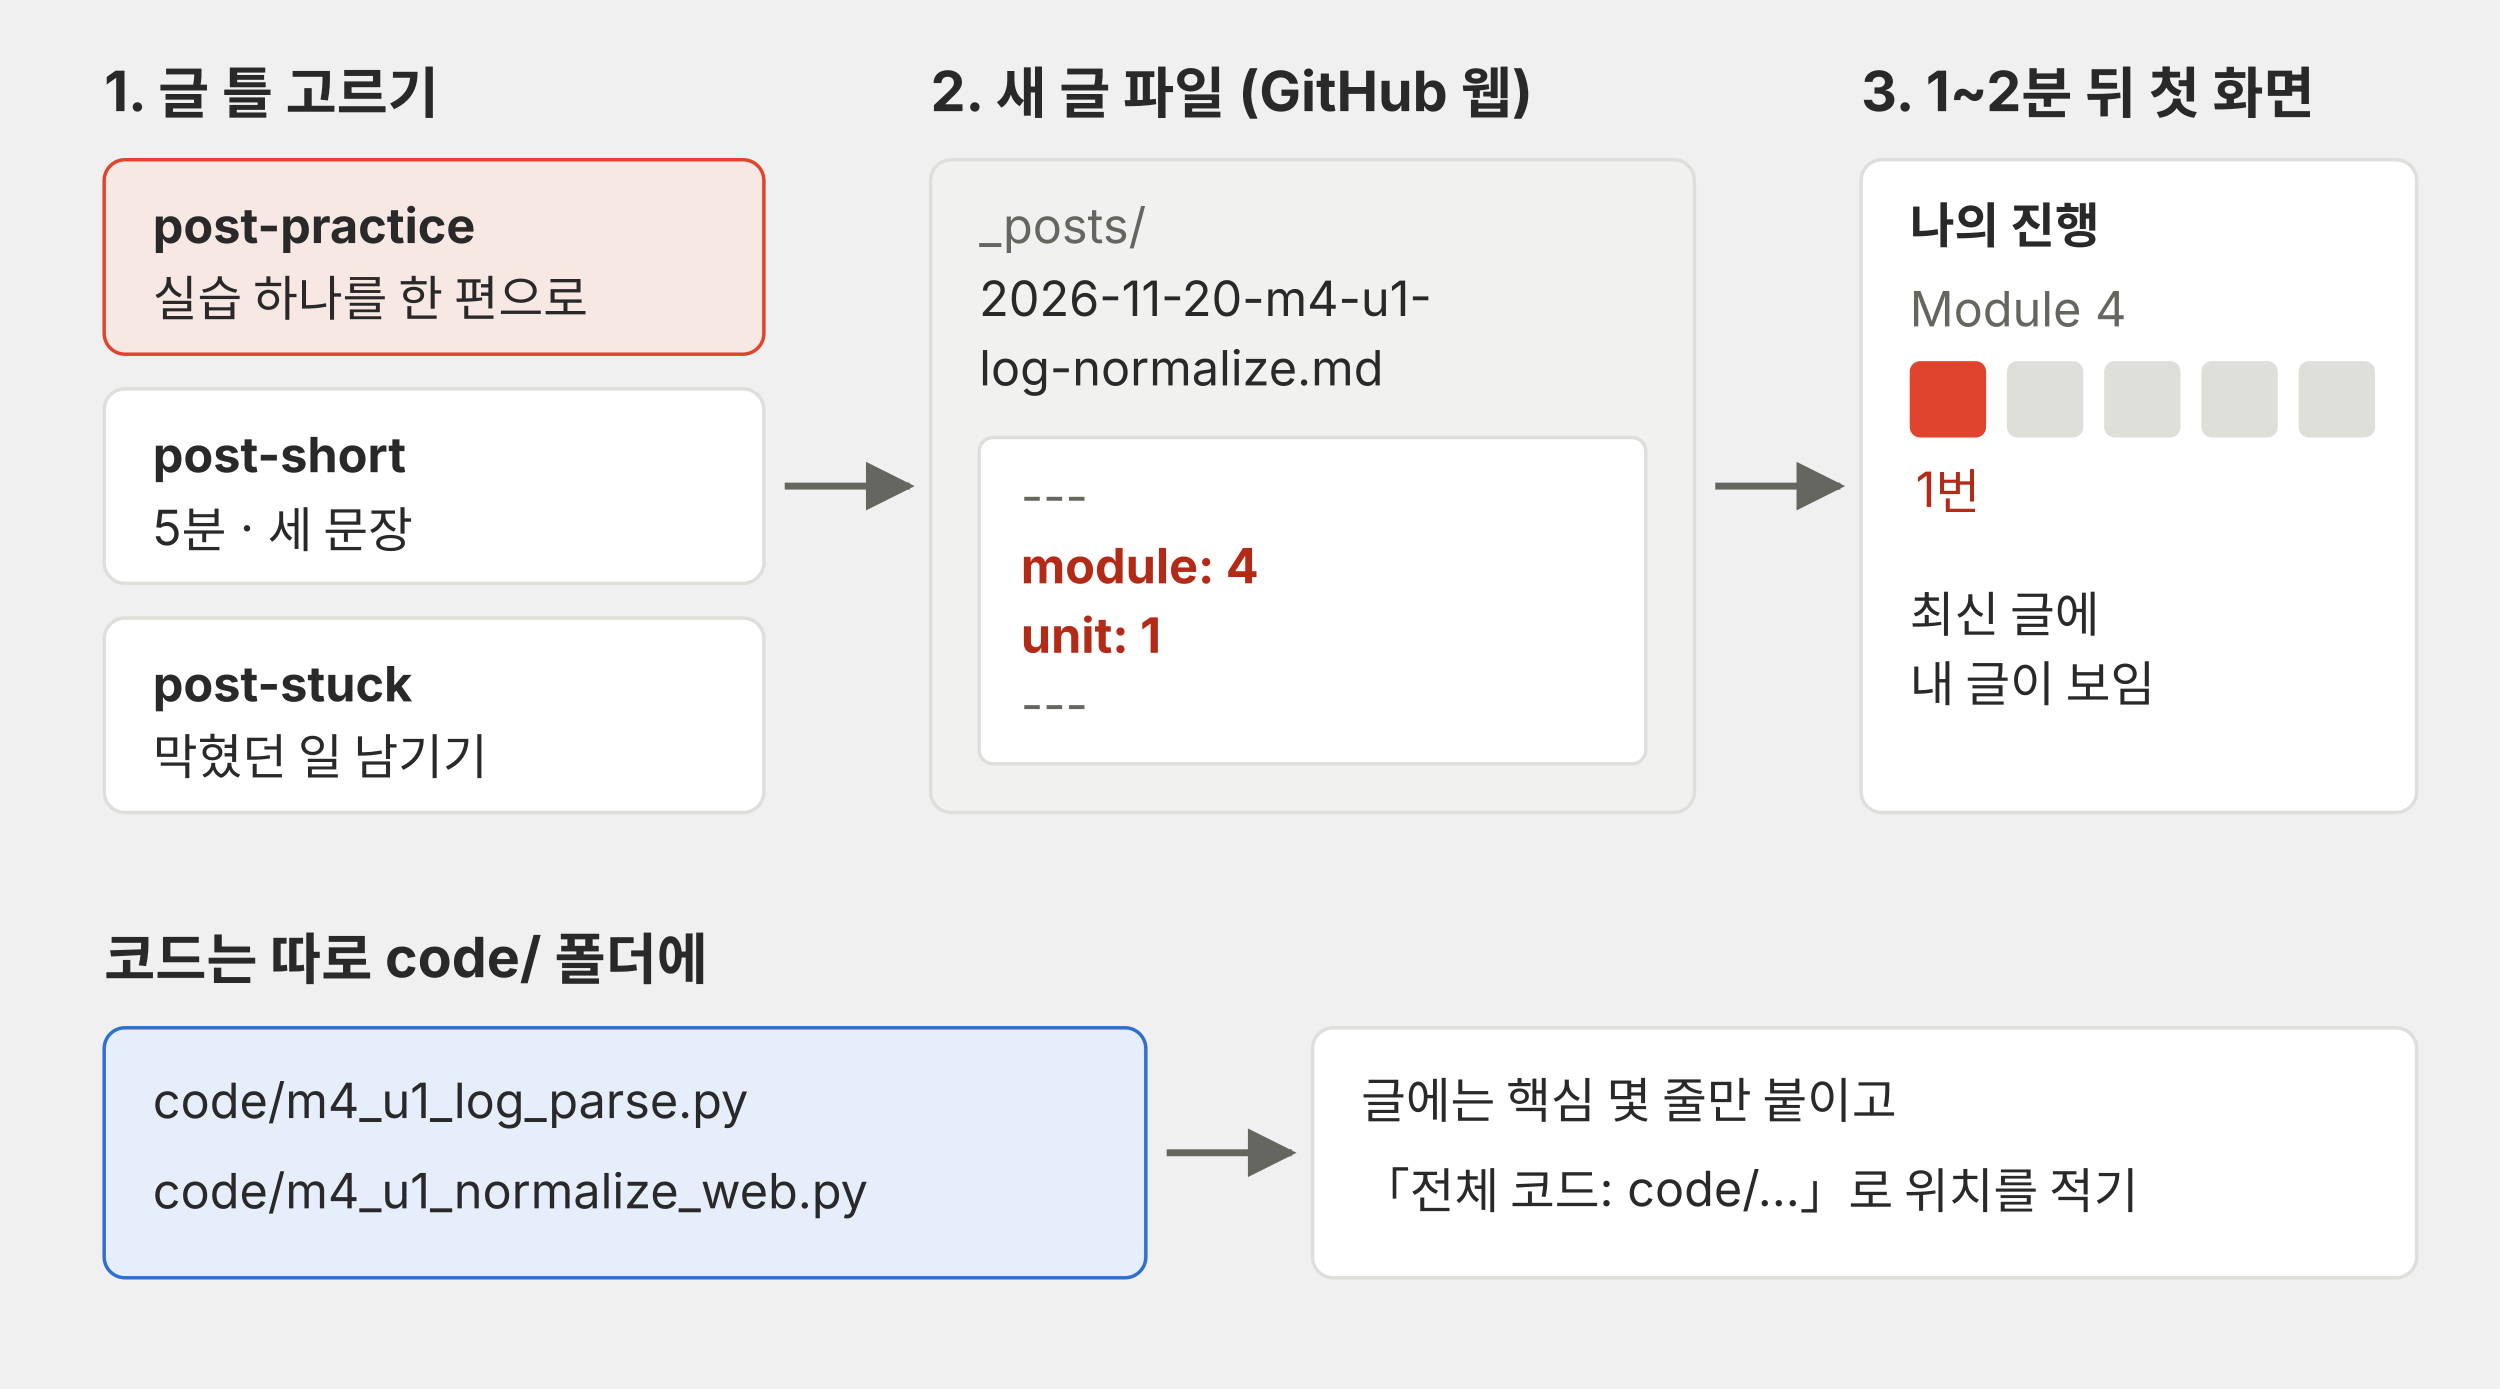
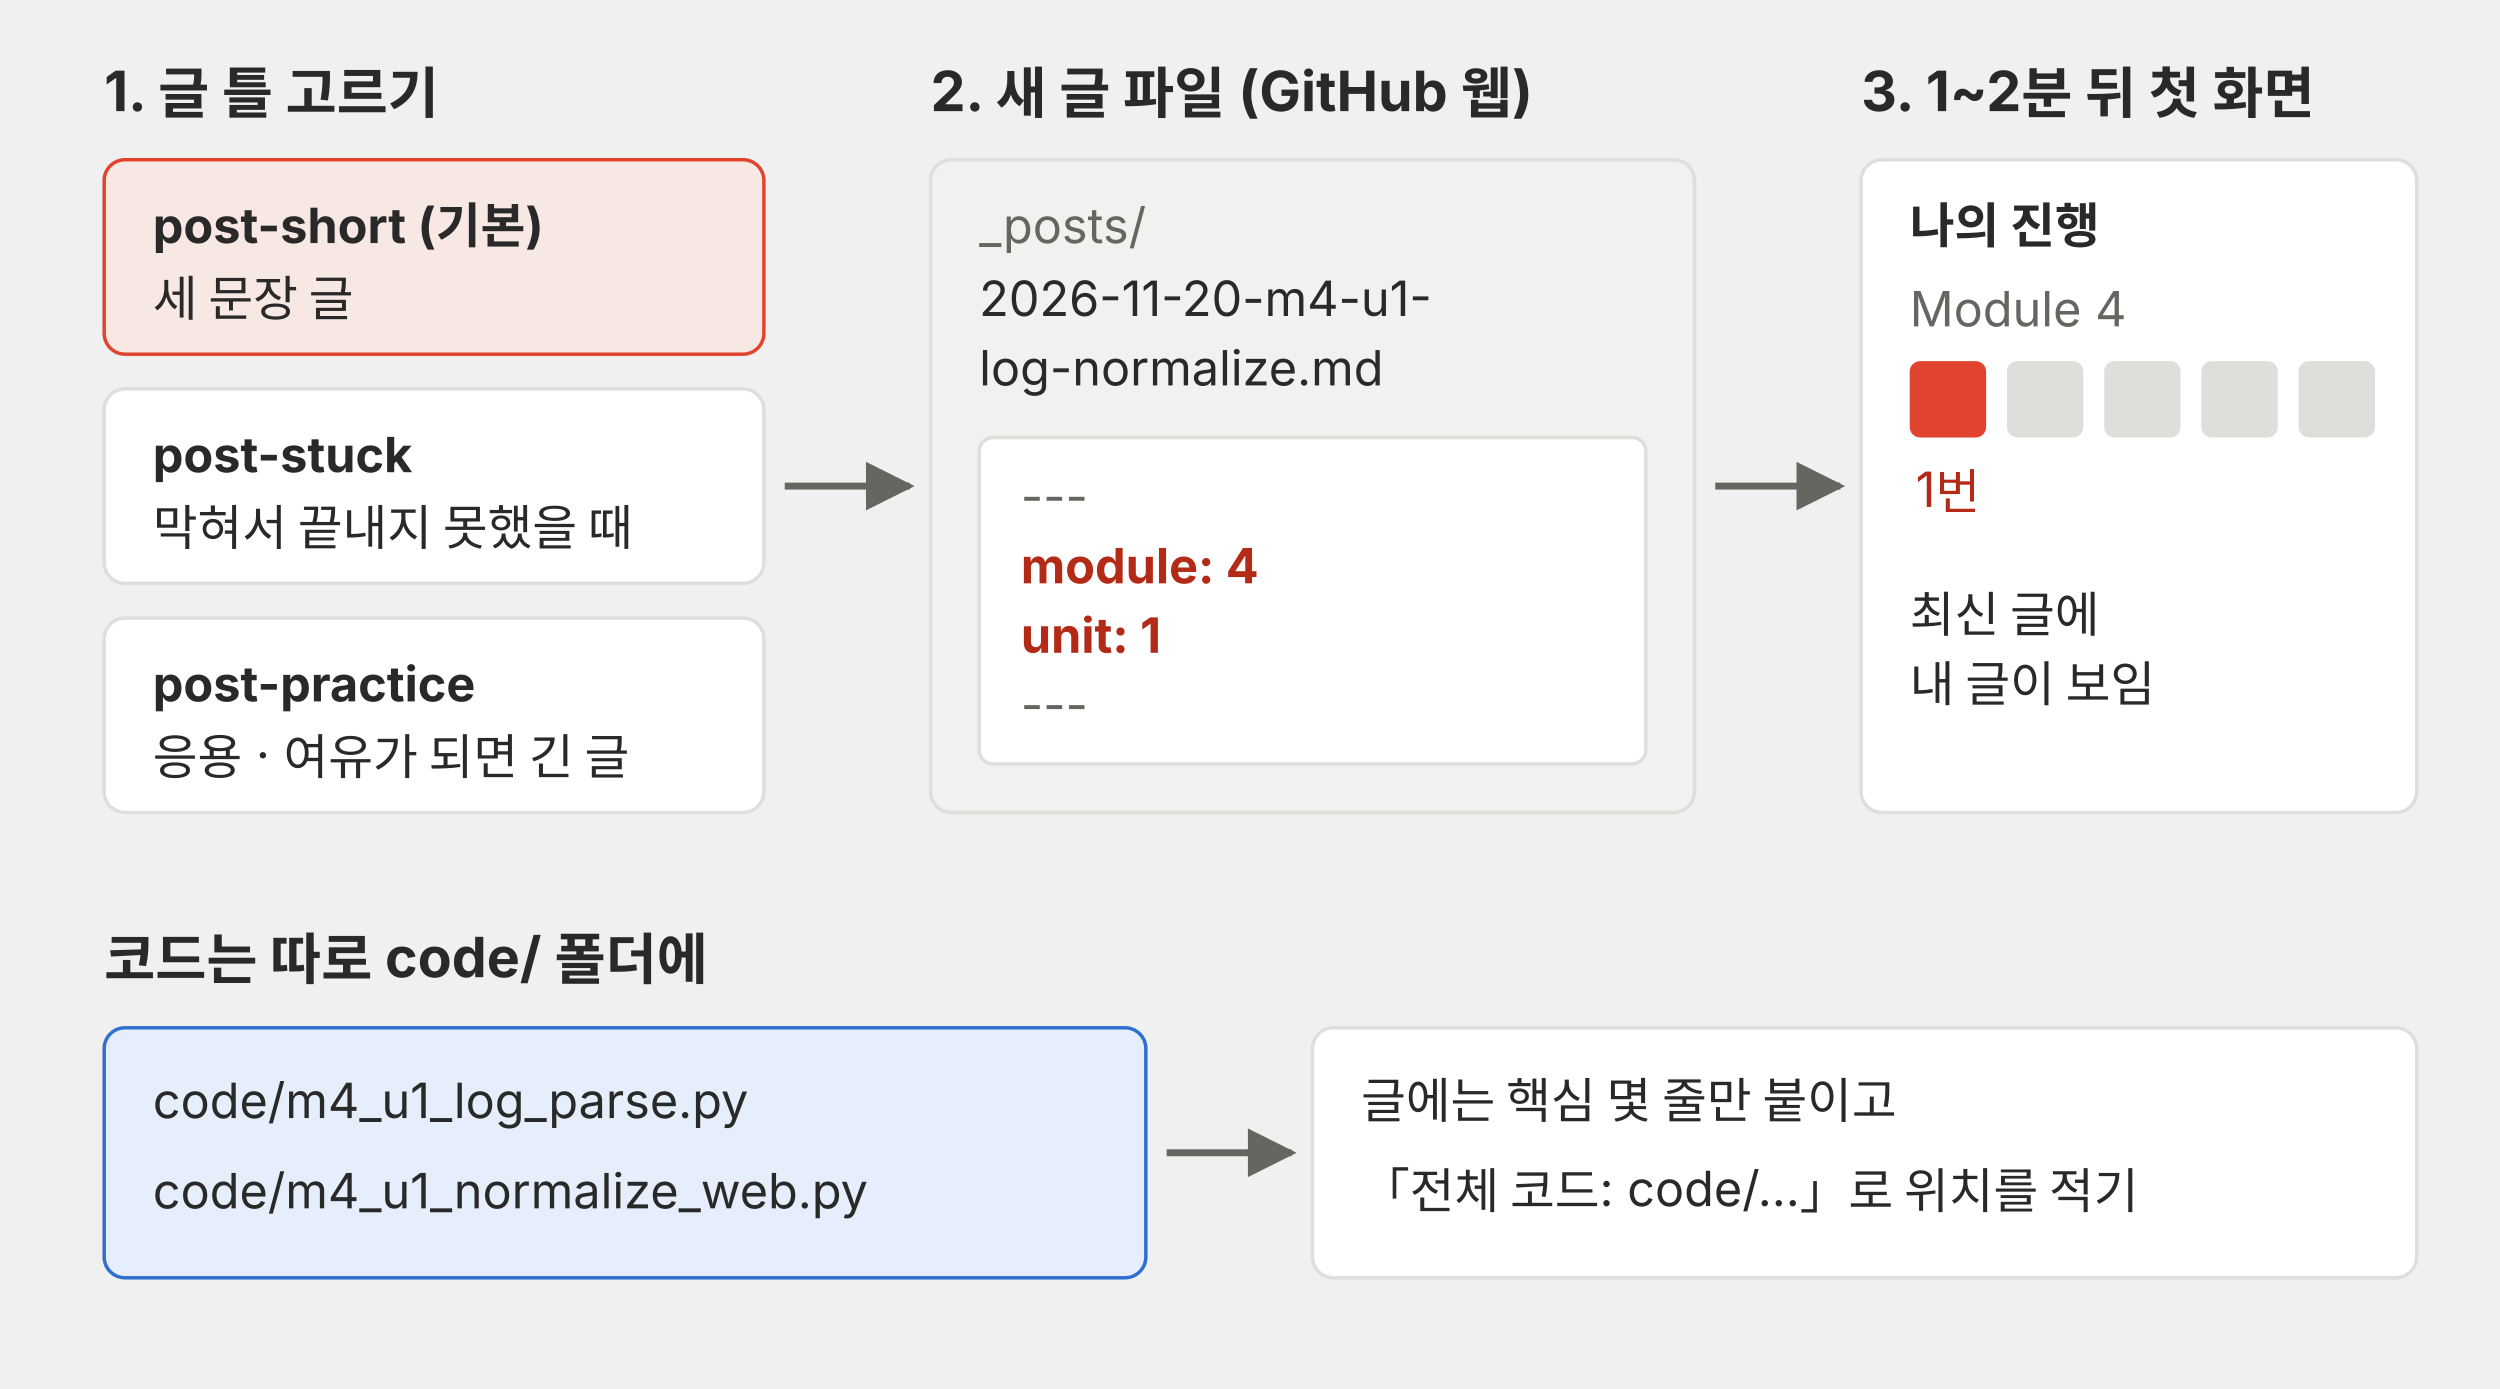
<svg xmlns="http://www.w3.org/2000/svg" viewBox="0 0 720 400" role="img">
  <defs>
    <marker id="a-m4u01l09-p02" viewBox="0 0 10 10" refX="9" refY="5" markerWidth="7" markerHeight="7" orient="auto-start-reverse">
      <path d="M0,0 L10,5 L0,10 z" fill="#666660" />
    </marker>
  </defs>
  <g font-family="Pretendard, 'Noto Sans KR', -apple-system, 'Segoe UI', sans-serif">
    <text x="30" y="32" font-size="16" font-weight="700" fill="#292929">1. 글 틀 고르기</text>
    <rect x="30" y="46" width="190" height="56" rx="6" fill="#f8e8e3" stroke="#e0442e" />
-     <text x="44" y="70" font-size="14" font-weight="700" fill="#292929">post-practice</text>
-     <text x="44" y="91" font-size="14" fill="#292929">실습 하나를 한 편으로</text>
+     <text x="44" y="70" font-size="14" font-weight="700" fill="#292929">post-short (기본)</text>
+     <text x="44" y="91" font-size="14" fill="#292929">세 문장 글</text>
    <rect x="30" y="112" width="190" height="56" rx="6" fill="#ffffff" stroke="#dededb" />
-     <text x="44" y="136" font-size="14" font-weight="700" fill="#292929">post-short</text>
-     <text x="44" y="157" font-size="14" fill="#292929">5분 · 세 문장</text>
+     <text x="44" y="136" font-size="14" font-weight="700" fill="#292929">post-stuck</text>
+     <text x="44" y="157" font-size="14" fill="#292929">막혀서 끝내지 못했을 때</text>
    <rect x="30" y="178" width="190" height="56" rx="6" fill="#ffffff" stroke="#dededb" />
-     <text x="44" y="202" font-size="14" font-weight="700" fill="#292929">post-stuck</text>
-     <text x="44" y="223" font-size="14" fill="#292929">막혔던 일 남기기</text>
+     <text x="44" y="202" font-size="14" font-weight="700" fill="#292929">post-practice</text>
+     <text x="44" y="223" font-size="14" fill="#292929">응용 · 여유가 되면 긴 글</text>
    <line x1="226" y1="140" x2="262" y2="140" stroke="#666660" stroke-width="2" marker-end="url(#a-m4u01l09-p02)" />
    <text x="268" y="32" font-size="16" font-weight="700" fill="#292929">2. 새 글 파일 (GitHub 웹)</text>
    <rect x="268" y="46" width="220" height="188" rx="6" fill="#f1f1ef" stroke="#dededb" />
    <text x="282" y="70" font-size="14" fill="#666660">_posts/</text>
    <text x="282" y="91" font-size="14" fill="#292929">2026-11-20-m4-u1-</text>
    <text x="282" y="111" font-size="14" fill="#292929">log-normalize.md</text>
    <rect x="282" y="126" width="192" height="94" rx="4" fill="#ffffff" stroke="#dededb" />
    <text x="294" y="148" font-size="14" fill="#666660">---</text>
    <text x="294" y="168" font-size="14" font-weight="700" fill="#b32a17">module: 4</text>
    <text x="294" y="188" font-size="14" font-weight="700" fill="#b32a17">unit: 1</text>
    <text x="294" y="208" font-size="14" fill="#666660">---</text>
    <line x1="494" y1="140" x2="530" y2="140" stroke="#666660" stroke-width="2" marker-end="url(#a-m4u01l09-p02)" />
    <text x="536" y="32" font-size="16" font-weight="700" fill="#292929">3. 1~2분 뒤 첫 화면</text>
    <rect x="536" y="46" width="160" height="188" rx="6" fill="#ffffff" stroke="#dededb" />
    <text x="550" y="70" font-size="14" font-weight="700" fill="#292929">나의 진행</text>
    <text x="550" y="94" font-size="14" fill="#666660">Module 4</text>
    <rect x="550" y="104" width="22" height="22" rx="3" fill="#e0442e" />
    <rect x="578" y="104" width="22" height="22" rx="3" fill="#dededb" />
    <rect x="606" y="104" width="22" height="22" rx="3" fill="#dededb" />
    <rect x="634" y="104" width="22" height="22" rx="3" fill="#dededb" />
    <rect x="662" y="104" width="22" height="22" rx="3" fill="#dededb" />
    <text x="561" y="146" font-size="14" fill="#b32a17" text-anchor="middle">1번</text>
    <text x="550" y="182" font-size="14" fill="#292929">최신 글에</text>
    <text x="550" y="202" font-size="14" fill="#292929">내 글이 보임</text>
    <text x="30" y="282" font-size="16" font-weight="700" fill="#292929">코드는 따로 code/ 폴더에</text>
    <rect x="30" y="296" width="300" height="72" rx="6" fill="#e6eefb" stroke="#2f6fd0" />
    <text x="44" y="322" font-size="14" fill="#292929">code/m4_u1_log_parse.py</text>
    <text x="44" y="348" font-size="14" fill="#292929">code/m4_u1_normalize_web.py</text>
    <line x1="336" y1="332" x2="372" y2="332" stroke="#666660" stroke-width="2" marker-end="url(#a-m4u01l09-p02)" />
    <rect x="378" y="296" width="318" height="72" rx="6" fill="#ffffff" stroke="#dededb" />
    <text x="392" y="322" font-size="14" fill="#292929">글에는 핵심 몇 줄만 붙이고</text>
    <text x="392" y="348" font-size="14" fill="#292929">「전체 코드: code/…」로 위치를 적기</text>
  </g>
</svg>
